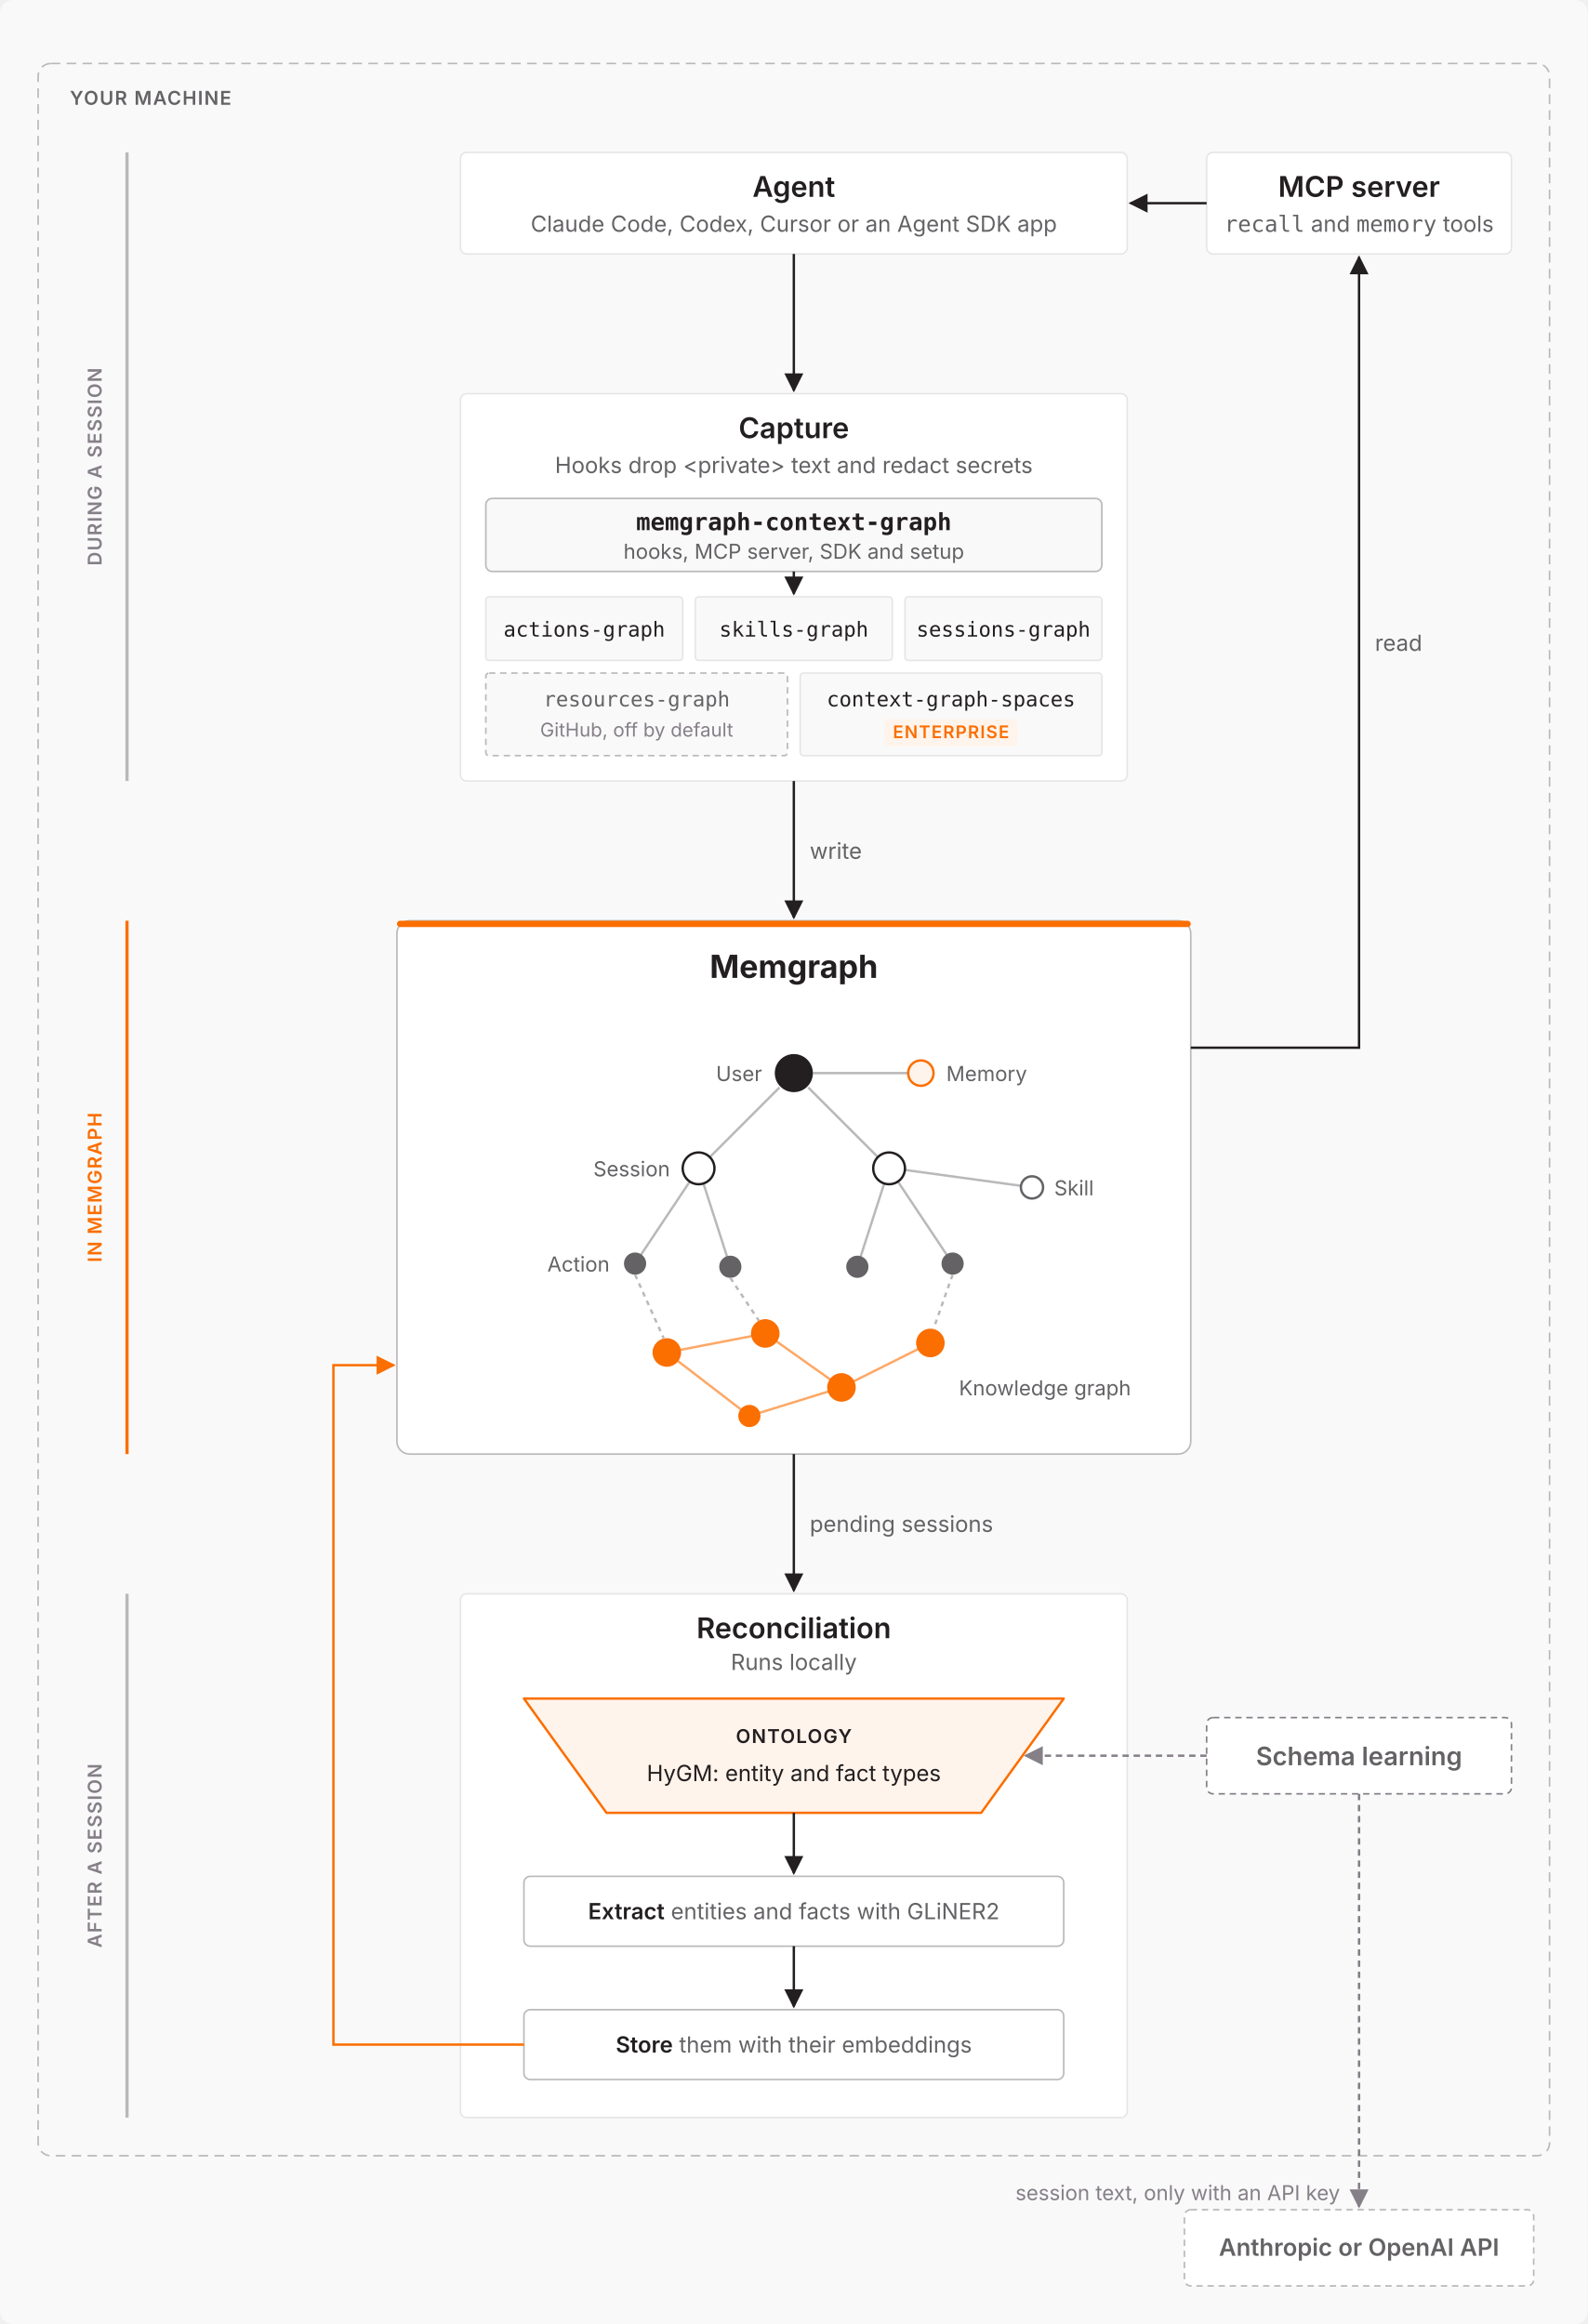
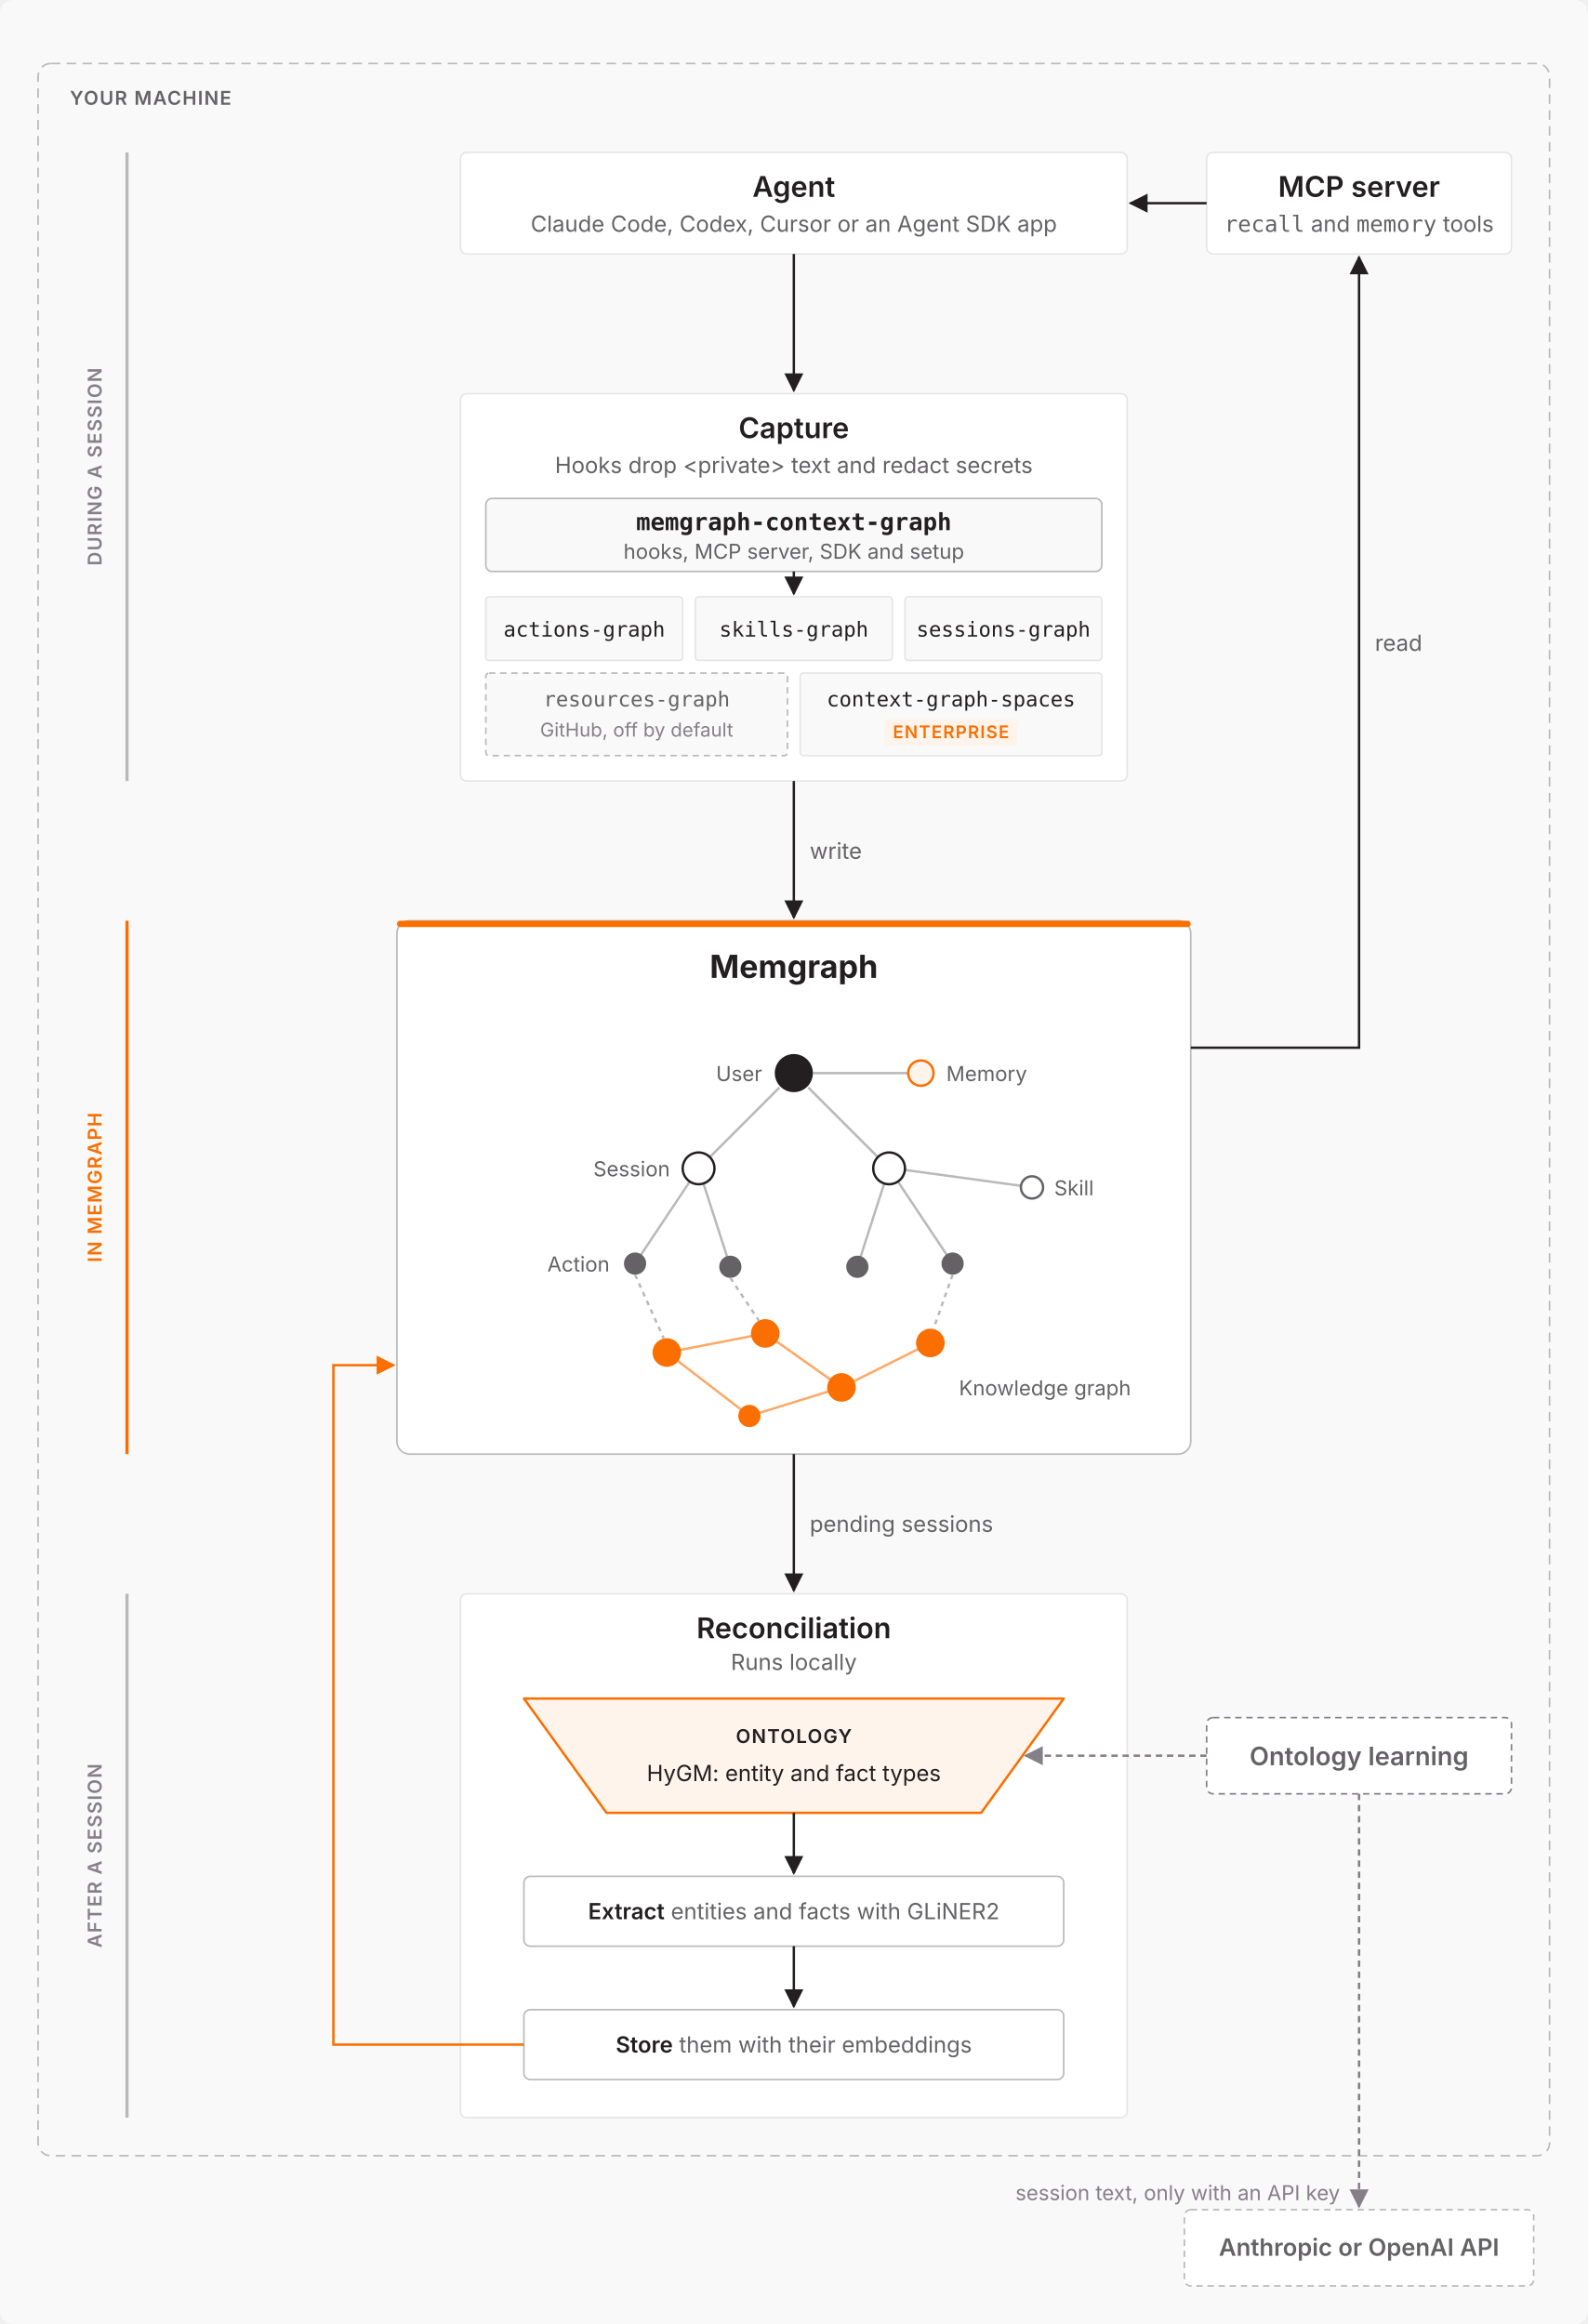
<svg xmlns="http://www.w3.org/2000/svg" width="1000" height="1464" viewBox="0 0 1000 1464" font-family="'Inter Tight', Inter, Arial, sans-serif" role="img" aria-labelledby="title desc">
  <style>
    @media (prefers-reduced-motion: no-preference) {
      .h-agent { animation: h-agent 12s linear infinite; }
      .h-capture { animation: h-capture 12s linear infinite; }
      .h-memgraph { animation: h-memgraph 12s linear infinite; }
      .h-recon { animation: h-recon 12s linear infinite; }
      .h-onto { animation: h-onto 12s linear infinite; }
      .h-extract { animation: h-extract 12s linear infinite; }
      .h-store { animation: h-store 12s linear infinite; }
      .h-mcp { animation: h-mcp 12s linear infinite; }
      .kg { animation: kg 12s linear infinite; }
    }
    @media (prefers-reduced-motion: reduce) {
      .flow { display: none; }
    }
    @keyframes h-agent { 0.00% { opacity: 1; } 8.33% { opacity: 1; } 10.00% { opacity: 0; } 90.00% { opacity: 0; } 91.67% { opacity: 1; } 100.00% { opacity: 1; } }
    @keyframes h-capture { 0.00% { opacity: 0; } 12.50% { opacity: 0; } 14.17% { opacity: 1; } 21.67% { opacity: 1; } 23.33% { opacity: 0; } 100.00% { opacity: 0; } }
    @keyframes h-memgraph { 0.00% { opacity: 0; } 26.67% { opacity: 0; } 28.33% { opacity: 1; } 36.67% { opacity: 1; } 38.33% { opacity: 0; } 100.00% { opacity: 0; } }
    @keyframes h-recon { 0.00% { opacity: 0; } 41.67% { opacity: 0; } 43.33% { opacity: 1; } 66.67% { opacity: 1; } 68.33% { opacity: 0; } 100.00% { opacity: 0; } }
    @keyframes h-onto { 0.00% { opacity: 0; } 42.50% { opacity: 0; } 44.17% { opacity: 1; } 48.33% { opacity: 1; } 50.00% { opacity: 0; } 100.00% { opacity: 0; } }
    @keyframes h-extract { 0.00% { opacity: 0; } 51.67% { opacity: 0; } 53.33% { opacity: 1; } 56.67% { opacity: 1; } 58.33% { opacity: 0; } 100.00% { opacity: 0; } }
    @keyframes h-store { 0.00% { opacity: 0; } 60.00% { opacity: 0; } 61.67% { opacity: 1; } 65.00% { opacity: 1; } 66.67% { opacity: 0; } 100.00% { opacity: 0; } }
    @keyframes h-mcp { 0.00% { opacity: 0; } 81.67% { opacity: 0; } 83.33% { opacity: 1; } 87.50% { opacity: 1; } 89.17% { opacity: 0; } 100.00% { opacity: 0; } }
    @keyframes kg { 0.00% { opacity: 0.3; } 73.33% { opacity: 0.3; } 76.67% { opacity: 1; } 95.83% { opacity: 1; } 99.17% { opacity: 0.3; } 100.00% { opacity: 0.3; } }
  </style>
  <defs>
    <marker id="arrow" viewBox="0 0 10 10" refX="9" refY="5" markerWidth="8" markerHeight="8" orient="auto-start-reverse">
      <path d="M0,0 L10,5 L0,10 z" fill="#231F20" />
    </marker>
    <marker id="arrow-muted" viewBox="0 0 10 10" refX="9" refY="5" markerWidth="8" markerHeight="8" orient="auto-start-reverse">
      <path d="M0,0 L10,5 L0,10 z" fill="#857F87" />
    </marker>
    <marker id="arrow-accent" viewBox="0 0 10 10" refX="9" refY="5" markerWidth="8" markerHeight="8" orient="auto-start-reverse">
      <path d="M0,0 L10,5 L0,10 z" fill="#FB6E00" />
    </marker>
  </defs>
  <rect x="0" y="0" width="1000" height="1464" rx="8" fill="#F9F9F9" />
  <rect x="24" y="40" width="952" height="1318" rx="8" fill="none" stroke="#BAB8BB" stroke-dasharray="6 4" />
  <text x="44" y="66" font-size="12" font-weight="600" letter-spacing="0.72" fill="#646265">YOUR MACHINE</text>
  <g font-size="12" font-weight="600" letter-spacing="0.72" fill="#857F87" text-anchor="middle">
    <line x1="80" y1="96" x2="80" y2="492" stroke="#BAB8BB" stroke-width="2" />
    <text x="64" y="294" transform="rotate(-90 64 294)">DURING A SESSION</text>
    <line x1="80" y1="580" x2="80" y2="916" stroke="#FB6E00" stroke-width="2" />
    <text x="64" y="748" transform="rotate(-90 64 748)" fill="#FB6E00">IN MEMGRAPH</text>
    <line x1="80" y1="1004" x2="80" y2="1334" stroke="#BAB8BB" stroke-width="2" />
    <text x="64" y="1169" transform="rotate(-90 64 1169)">AFTER A SESSION</text>
  </g>
  <rect x="290" y="96" width="420" height="64" rx="4" fill="#FFFFFF" stroke="#E6E6E6" />
  <text x="500" y="124" font-size="18" font-weight="600" fill="#231F20" text-anchor="middle">Agent</text>
  <text x="500" y="146" font-size="14" fill="#646265" text-anchor="middle">Claude Code, Codex, Cursor or an Agent SDK app</text>
  <rect x="760" y="96" width="192" height="64" rx="4" fill="#FFFFFF" stroke="#E6E6E6" />
  <text x="856" y="124" font-size="18" font-weight="600" fill="#231F20" text-anchor="middle">MCP server</text>
  <text x="856" y="146" font-size="14" fill="#646265" text-anchor="middle">
    <tspan font-family="'Ubuntu Mono', Consolas, monospace">recall</tspan> and <tspan font-family="'Ubuntu Mono', Consolas, monospace">memory</tspan> tools</text>
  <path id="p9" d="M760,128 H712" fill="none" stroke="#231F20" stroke-width="1.5" marker-end="url(#arrow)" />
  <path id="p1" d="M500,160 V246" fill="none" stroke="#231F20" stroke-width="1.5" marker-end="url(#arrow)" />
  <rect x="290" y="248" width="420" height="244" rx="4" fill="#FFFFFF" stroke="#E6E6E6" />
  <text x="500" y="276" font-size="18" font-weight="600" fill="#231F20" text-anchor="middle">Capture</text>
  <text x="500" y="298" font-size="14" fill="#646265" text-anchor="middle">Hooks drop &lt;private&gt; text and redact secrets</text>
  <rect x="306" y="314" width="388" height="46" rx="4" fill="#F9F9F9" stroke="#BAB8BB" />
  <text x="500" y="334" font-size="15" font-family="'Ubuntu Mono', Consolas, monospace" font-weight="700" fill="#231F20" text-anchor="middle">memgraph-context-graph</text>
  <text x="500" y="352" font-size="13" fill="#646265" text-anchor="middle">hooks, MCP server, SDK and setup</text>
  <path d="M500,360 V374" fill="none" stroke="#231F20" stroke-width="1.5" marker-end="url(#arrow)" />
  <g font-size="13" font-family="'Ubuntu Mono', Consolas, monospace" fill="#231F20" text-anchor="middle">
    <rect x="306" y="376" width="124" height="40" rx="2" fill="#F9F9F9" stroke="#E6E6E6" />
    <text x="368" y="401">actions-graph</text>
    <rect x="438" y="376" width="124" height="40" rx="2" fill="#F9F9F9" stroke="#E6E6E6" />
    <text x="500" y="401">skills-graph</text>
    <rect x="570" y="376" width="124" height="40" rx="2" fill="#F9F9F9" stroke="#E6E6E6" />
    <text x="632" y="401">sessions-graph</text>
  </g>
  <rect x="306" y="424" width="190" height="52" rx="2" fill="#F9F9F9" stroke="#BAB8BB" stroke-dasharray="4 3" />
  <text x="401" y="445" font-size="13" font-family="'Ubuntu Mono', Consolas, monospace" fill="#646265" text-anchor="middle">resources-graph</text>
  <text x="401" y="464" font-size="12" fill="#857F87" text-anchor="middle">GitHub, off by default</text>
  <rect x="504" y="424" width="190" height="52" rx="2" fill="#F9F9F9" stroke="#E6E6E6" />
  <text x="599" y="445" font-size="13" font-family="'Ubuntu Mono', Consolas, monospace" fill="#231F20" text-anchor="middle">context-graph-spaces</text>
  <rect x="557" y="453" width="84" height="17" rx="2" fill="#FFF4EB" />
  <text x="599" y="465" font-size="11" font-weight="600" letter-spacing="0.66" fill="#FB6E00" text-anchor="middle">ENTERPRISE</text>
  <path id="p3" d="M500,492 V578" fill="none" stroke="#231F20" stroke-width="1.5" marker-end="url(#arrow)" />
  <text x="510" y="541" font-size="14" fill="#646265">write</text>
  <rect x="250" y="580" width="500" height="336" rx="8" fill="#FFFFFF" stroke="#BAB8BB" />
  <rect x="250" y="580" width="500" height="4" rx="2" fill="#FB6E00" />
  <text x="500" y="616" font-size="20" font-weight="700" fill="#231F20" text-anchor="middle">Memgraph</text>
  <g font-size="13" fill="#646265" stroke-width="1.5">
    <line x1="512" y1="676" x2="572" y2="676" stroke="#BAB8BB" />
    <line x1="491" y1="685" x2="447" y2="729" stroke="#BAB8BB" />
    <line x1="509" y1="685" x2="553" y2="729" stroke="#BAB8BB" />
    <line x1="440" y1="736" x2="400" y2="796" stroke="#BAB8BB" />
    <line x1="440" y1="736" x2="460" y2="798" stroke="#BAB8BB" />
    <line x1="560" y1="736" x2="540" y2="798" stroke="#BAB8BB" />
    <line x1="560" y1="736" x2="600" y2="796" stroke="#BAB8BB" />
    <line x1="570" y1="737" x2="643" y2="747" stroke="#BAB8BB" />
    <circle cx="500" cy="676" r="12" fill="#231F20" />
    <text x="480" y="681" text-anchor="end">User</text>
    <circle cx="580" cy="676" r="8" fill="#FFF4EB" stroke="#FB6E00" />
    <text x="596" y="681">Memory</text>
    <circle cx="440" cy="736" r="10" fill="#FFFFFF" stroke="#231F20" />
    <circle cx="560" cy="736" r="10" fill="#FFFFFF" stroke="#231F20" />
    <text x="422" y="741" text-anchor="end">Session</text>
    <circle cx="400" cy="796" r="7" fill="#646265" />
    <circle cx="460" cy="798" r="7" fill="#646265" />
    <circle cx="540" cy="798" r="7" fill="#646265" />
    <circle cx="600" cy="796" r="7" fill="#646265" />
    <text x="384" y="801" text-anchor="end">Action</text>
    <circle cx="650" cy="748" r="7" fill="#FFFFFF" stroke="#646265" />
    <text x="664" y="753">Skill</text>
    <g class="kg">
      <g stroke="#BAB8BB" stroke-dasharray="3 3">
        <line x1="400" y1="803" x2="418" y2="843" />
        <line x1="460" y1="805" x2="478" y2="832" />
        <line x1="600" y1="803" x2="588" y2="837" />
      </g>
      <g stroke="#FB6E00" stroke-opacity="0.6">
        <line x1="420" y1="852" x2="482" y2="840" />
        <line x1="482" y1="840" x2="530" y2="874" />
        <line x1="530" y1="874" x2="586" y2="846" />
        <line x1="420" y1="852" x2="472" y2="892" />
        <line x1="472" y1="892" x2="530" y2="874" />
      </g>
      <circle cx="420" cy="852" r="9" fill="#FB6E00" />
      <circle cx="482" cy="840" r="9" fill="#FB6E00" />
      <circle cx="530" cy="874" r="9" fill="#FB6E00" />
      <circle cx="586" cy="846" r="9" fill="#FB6E00" />
      <circle cx="472" cy="892" r="7" fill="#FB6E00" />
      <text x="604" y="879">Knowledge graph</text>
    </g>
  </g>
  <path id="p8" d="M750,660 H856 V162" fill="none" stroke="#231F20" stroke-width="1.5" marker-end="url(#arrow)" />
  <text x="866" y="410" font-size="14" fill="#646265">read</text>
  <path id="p4" d="M500,916 V1002" fill="none" stroke="#231F20" stroke-width="1.5" marker-end="url(#arrow)" />
  <text x="510" y="965" font-size="14" fill="#646265">pending sessions</text>
  <rect x="290" y="1004" width="420" height="330" rx="4" fill="#FFFFFF" stroke="#E6E6E6" />
  <text x="500" y="1032" font-size="18" font-weight="600" fill="#231F20" text-anchor="middle">Reconciliation</text>
  <text x="500" y="1052" font-size="14" fill="#646265" text-anchor="middle">Runs locally</text>
  <path d="M330,1070 H670 L618,1142 H382 Z" fill="#FFF4EB" stroke="#FB6E00" stroke-width="1.5" stroke-linejoin="round" />
  <text x="500" y="1098" font-size="12" font-weight="600" letter-spacing="0.72" fill="#231F20" text-anchor="middle">ONTOLOGY</text>
  <text x="500" y="1122" font-size="14" fill="#231F20" text-anchor="middle">HyGM: entity and fact types</text>
  <path id="p5" d="M500,1142 V1180" fill="none" stroke="#231F20" stroke-width="1.5" marker-end="url(#arrow)" />
  <rect x="330" y="1182" width="340" height="44" rx="4" fill="#FFFFFF" stroke="#BAB8BB" />
  <text x="500" y="1209" font-size="14" fill="#646265" text-anchor="middle">
    <tspan font-weight="600" fill="#231F20">Extract</tspan> entities and facts with GLiNER2</text>
  <path id="p6" d="M500,1226 V1264" fill="none" stroke="#231F20" stroke-width="1.5" marker-end="url(#arrow)" />
  <rect x="330" y="1266" width="340" height="44" rx="4" fill="#FFFFFF" stroke="#BAB8BB" />
  <text x="500" y="1293" font-size="14" fill="#646265" text-anchor="middle">
    <tspan font-weight="600" fill="#231F20">Store</tspan> them with their embeddings</text>
  <path id="p7" d="M330,1288 H210 V860 H248" fill="none" stroke="#FB6E00" stroke-width="1.5" marker-end="url(#arrow-accent)" />
  <rect x="760" y="1082" width="192" height="48" rx="4" fill="#FFFFFF" stroke="#857F87" stroke-dasharray="4 3" />
-   <text x="856" y="1112" font-size="16" font-weight="600" fill="#646265" text-anchor="middle">Schema learning</text>
+   <text x="856" y="1112" font-size="16" font-weight="600" fill="#646265" text-anchor="middle">Ontology learning</text>
  <path d="M760,1106 H646" fill="none" stroke="#857F87" stroke-width="1.5" stroke-dasharray="4 3" marker-end="url(#arrow-muted)" />
  <path d="M856,1130 V1390" fill="none" stroke="#857F87" stroke-width="1.5" stroke-dasharray="4 3" marker-end="url(#arrow-muted)" />
  <text x="844" y="1386" font-size="13" fill="#857F87" text-anchor="end">session text, only with an API key</text>
  <rect x="746" y="1392" width="220" height="48" rx="4" fill="#FFFFFF" stroke="#BAB8BB" stroke-dasharray="4 3" />
  <text x="856" y="1421" font-size="15" font-weight="600" fill="#646265" text-anchor="middle">Anthropic or OpenAI API</text>
  <rect class="h-agent" x="290" y="96" width="420" height="64" rx="4" fill="none" stroke="#FB6E00" stroke-width="2.5" opacity="0" />
  <rect class="h-capture" x="290" y="248" width="420" height="244" rx="4" fill="none" stroke="#FB6E00" stroke-width="2.5" opacity="0" />
  <rect class="h-memgraph" x="250" y="580" width="500" height="336" rx="8" fill="none" stroke="#FB6E00" stroke-width="2.5" opacity="0" />
  <rect class="h-recon" x="290" y="1004" width="420" height="330" rx="4" fill="none" stroke="#FB6E00" stroke-width="2.5" opacity="0" />
  <path class="h-onto" d="M330,1070 H670 L618,1142 H382 Z" fill="none" stroke="#FB6E00" stroke-width="2.5" stroke-linejoin="round" opacity="0" />
  <rect class="h-extract" x="330" y="1182" width="340" height="44" rx="4" fill="none" stroke="#FB6E00" stroke-width="2.5" opacity="0" />
  <rect class="h-store" x="330" y="1266" width="340" height="44" rx="4" fill="none" stroke="#FB6E00" stroke-width="2.5" opacity="0" />
  <rect class="h-mcp" x="760" y="96" width="192" height="64" rx="4" fill="none" stroke="#FB6E00" stroke-width="2.5" opacity="0" />
  <g class="flow">
    <circle r="6" fill="#FB6E00" stroke="#FFFFFF" stroke-width="2" opacity="0">
      <animateMotion dur="12s" repeatCount="indefinite" calcMode="linear" keyPoints="0;0;1;1" keyTimes="0;0.075;0.142;1">
        <mpath href="#p1" />
      </animateMotion>
      <animate attributeName="opacity" dur="12s" repeatCount="indefinite" values="0;0;1;1;0;0" keyTimes="0;0.075;0.079;0.138;0.142;1" />
    </circle>
    <circle r="6" fill="#FB6E00" stroke="#FFFFFF" stroke-width="2" opacity="0">
      <animateMotion dur="12s" repeatCount="indefinite" calcMode="linear" keyPoints="0;0;1;1" keyTimes="0;0.217;0.283;1">
        <mpath href="#p3" />
      </animateMotion>
      <animate attributeName="opacity" dur="12s" repeatCount="indefinite" values="0;0;1;1;0;0" keyTimes="0;0.217;0.221;0.279;0.283;1" />
    </circle>
    <circle r="6" fill="#FB6E00" stroke="#FFFFFF" stroke-width="2" opacity="0">
      <animateMotion dur="12s" repeatCount="indefinite" calcMode="linear" keyPoints="0;0;1;1" keyTimes="0;0.367;0.433;1">
        <mpath href="#p4" />
      </animateMotion>
      <animate attributeName="opacity" dur="12s" repeatCount="indefinite" values="0;0;1;1;0;0" keyTimes="0;0.367;0.371;0.429;0.433;1" />
    </circle>
    <circle r="6" fill="#FB6E00" stroke="#FFFFFF" stroke-width="2" opacity="0">
      <animateMotion dur="12s" repeatCount="indefinite" calcMode="linear" keyPoints="0;0;1;1" keyTimes="0;0.483;0.533;1">
        <mpath href="#p5" />
      </animateMotion>
      <animate attributeName="opacity" dur="12s" repeatCount="indefinite" values="0;0;1;1;0;0" keyTimes="0;0.483;0.487;0.529;0.533;1" />
    </circle>
    <circle r="6" fill="#FB6E00" stroke="#FFFFFF" stroke-width="2" opacity="0">
      <animateMotion dur="12s" repeatCount="indefinite" calcMode="linear" keyPoints="0;0;1;1" keyTimes="0;0.567;0.617;1">
        <mpath href="#p6" />
      </animateMotion>
      <animate attributeName="opacity" dur="12s" repeatCount="indefinite" values="0;0;1;1;0;0" keyTimes="0;0.567;0.571;0.613;0.617;1" />
    </circle>
    <circle r="6" fill="#FB6E00" stroke="#FFFFFF" stroke-width="2" opacity="0">
      <animateMotion dur="12s" repeatCount="indefinite" calcMode="linear" keyPoints="0;0;1;1" keyTimes="0;0.65;0.742;1">
        <mpath href="#p7" />
      </animateMotion>
      <animate attributeName="opacity" dur="12s" repeatCount="indefinite" values="0;0;1;1;0;0" keyTimes="0;0.65;0.654;0.738;0.742;1" />
    </circle>
    <circle r="6" fill="#FB6E00" stroke="#FFFFFF" stroke-width="2" opacity="0">
      <animateMotion dur="12s" repeatCount="indefinite" calcMode="linear" keyPoints="0;0;1;1" keyTimes="0;0.75;0.833;1">
        <mpath href="#p8" />
      </animateMotion>
      <animate attributeName="opacity" dur="12s" repeatCount="indefinite" values="0;0;1;1;0;0" keyTimes="0;0.75;0.754;0.829;0.833;1" />
    </circle>
    <circle r="6" fill="#FB6E00" stroke="#FFFFFF" stroke-width="2" opacity="0">
      <animateMotion dur="12s" repeatCount="indefinite" calcMode="linear" keyPoints="0;0;1;1" keyTimes="0;0.875;0.917;1">
        <mpath href="#p9" />
      </animateMotion>
      <animate attributeName="opacity" dur="12s" repeatCount="indefinite" values="0;0;1;1;0;0" keyTimes="0;0.875;0.879;0.913;0.917;1" />
    </circle>
  </g>
</svg>
